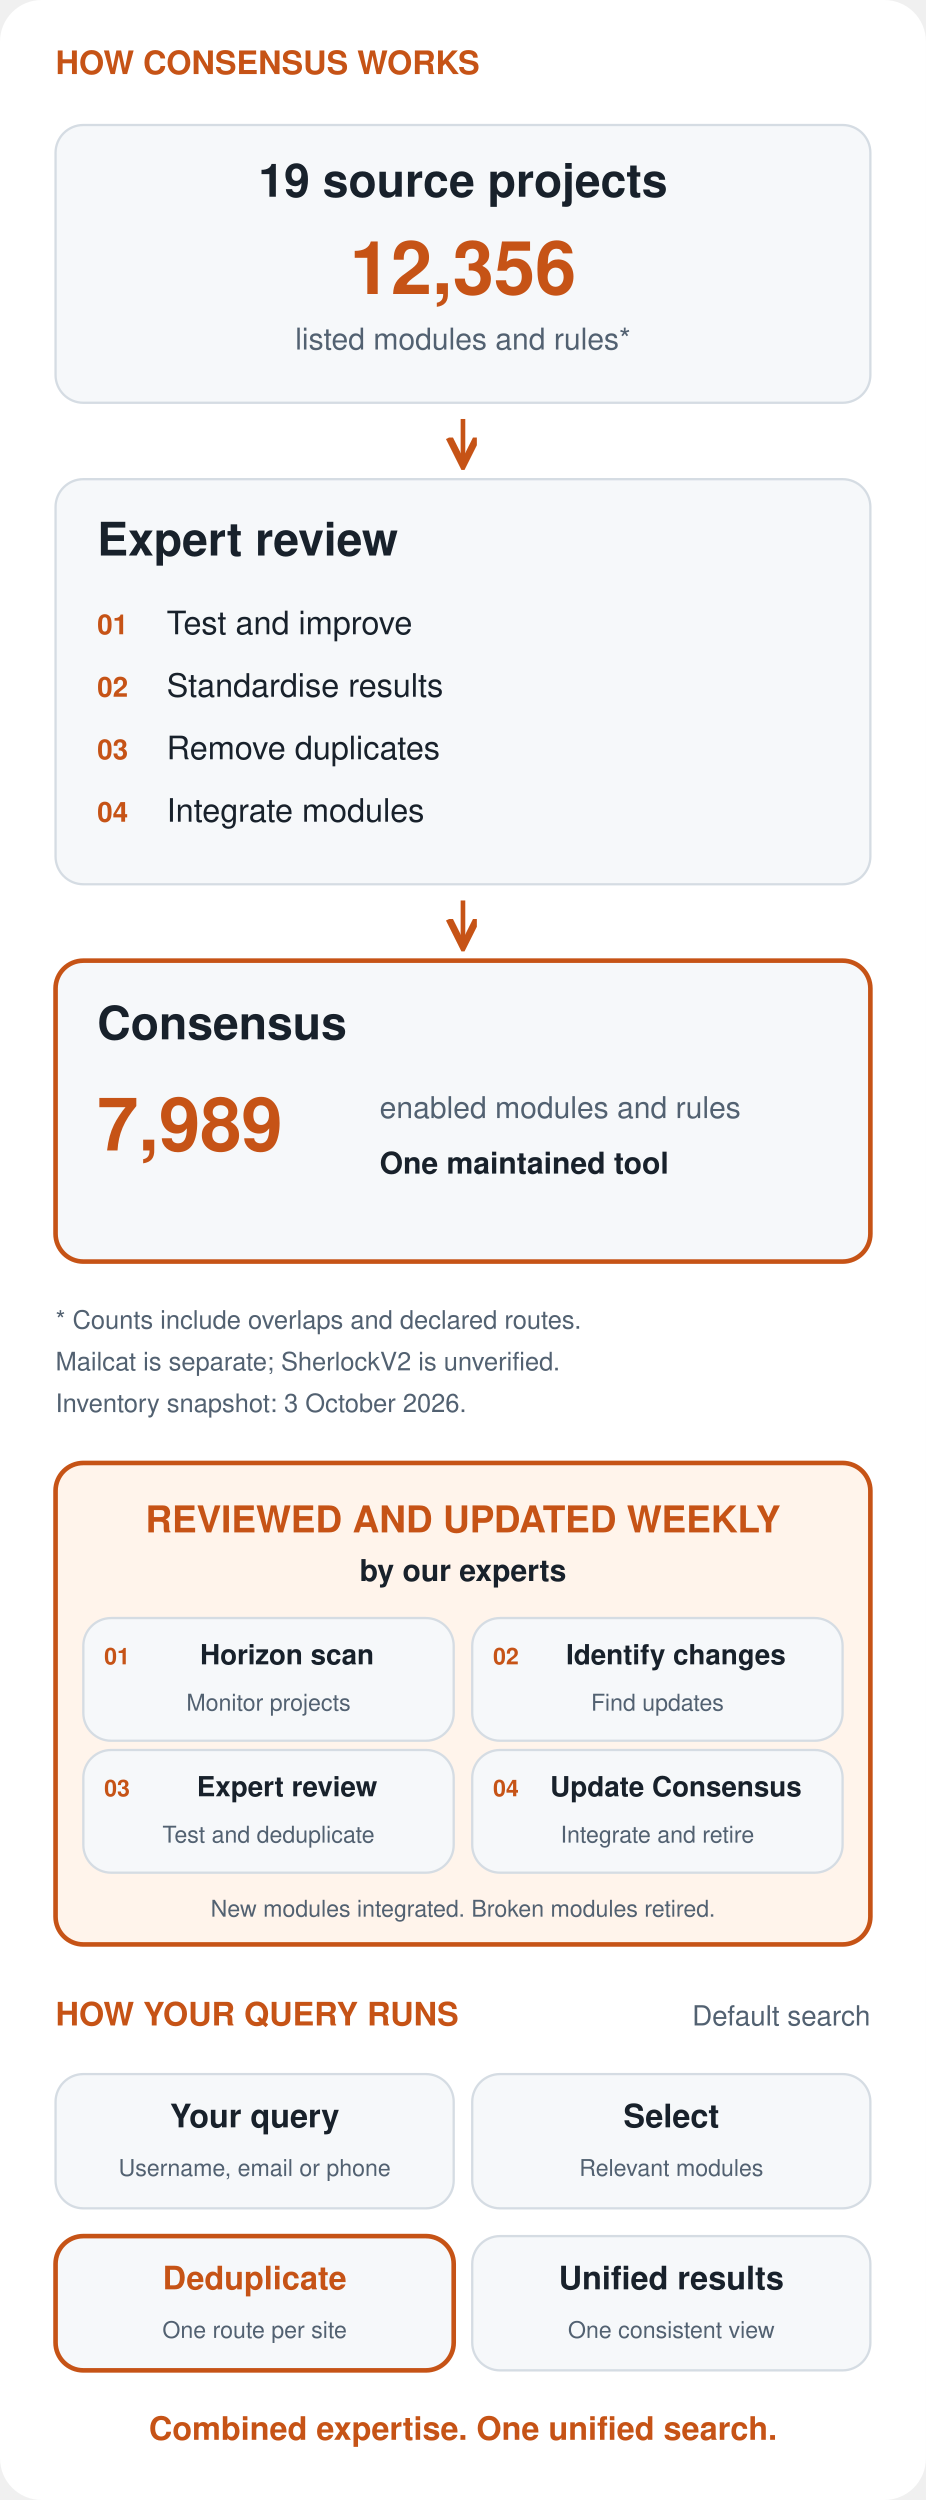
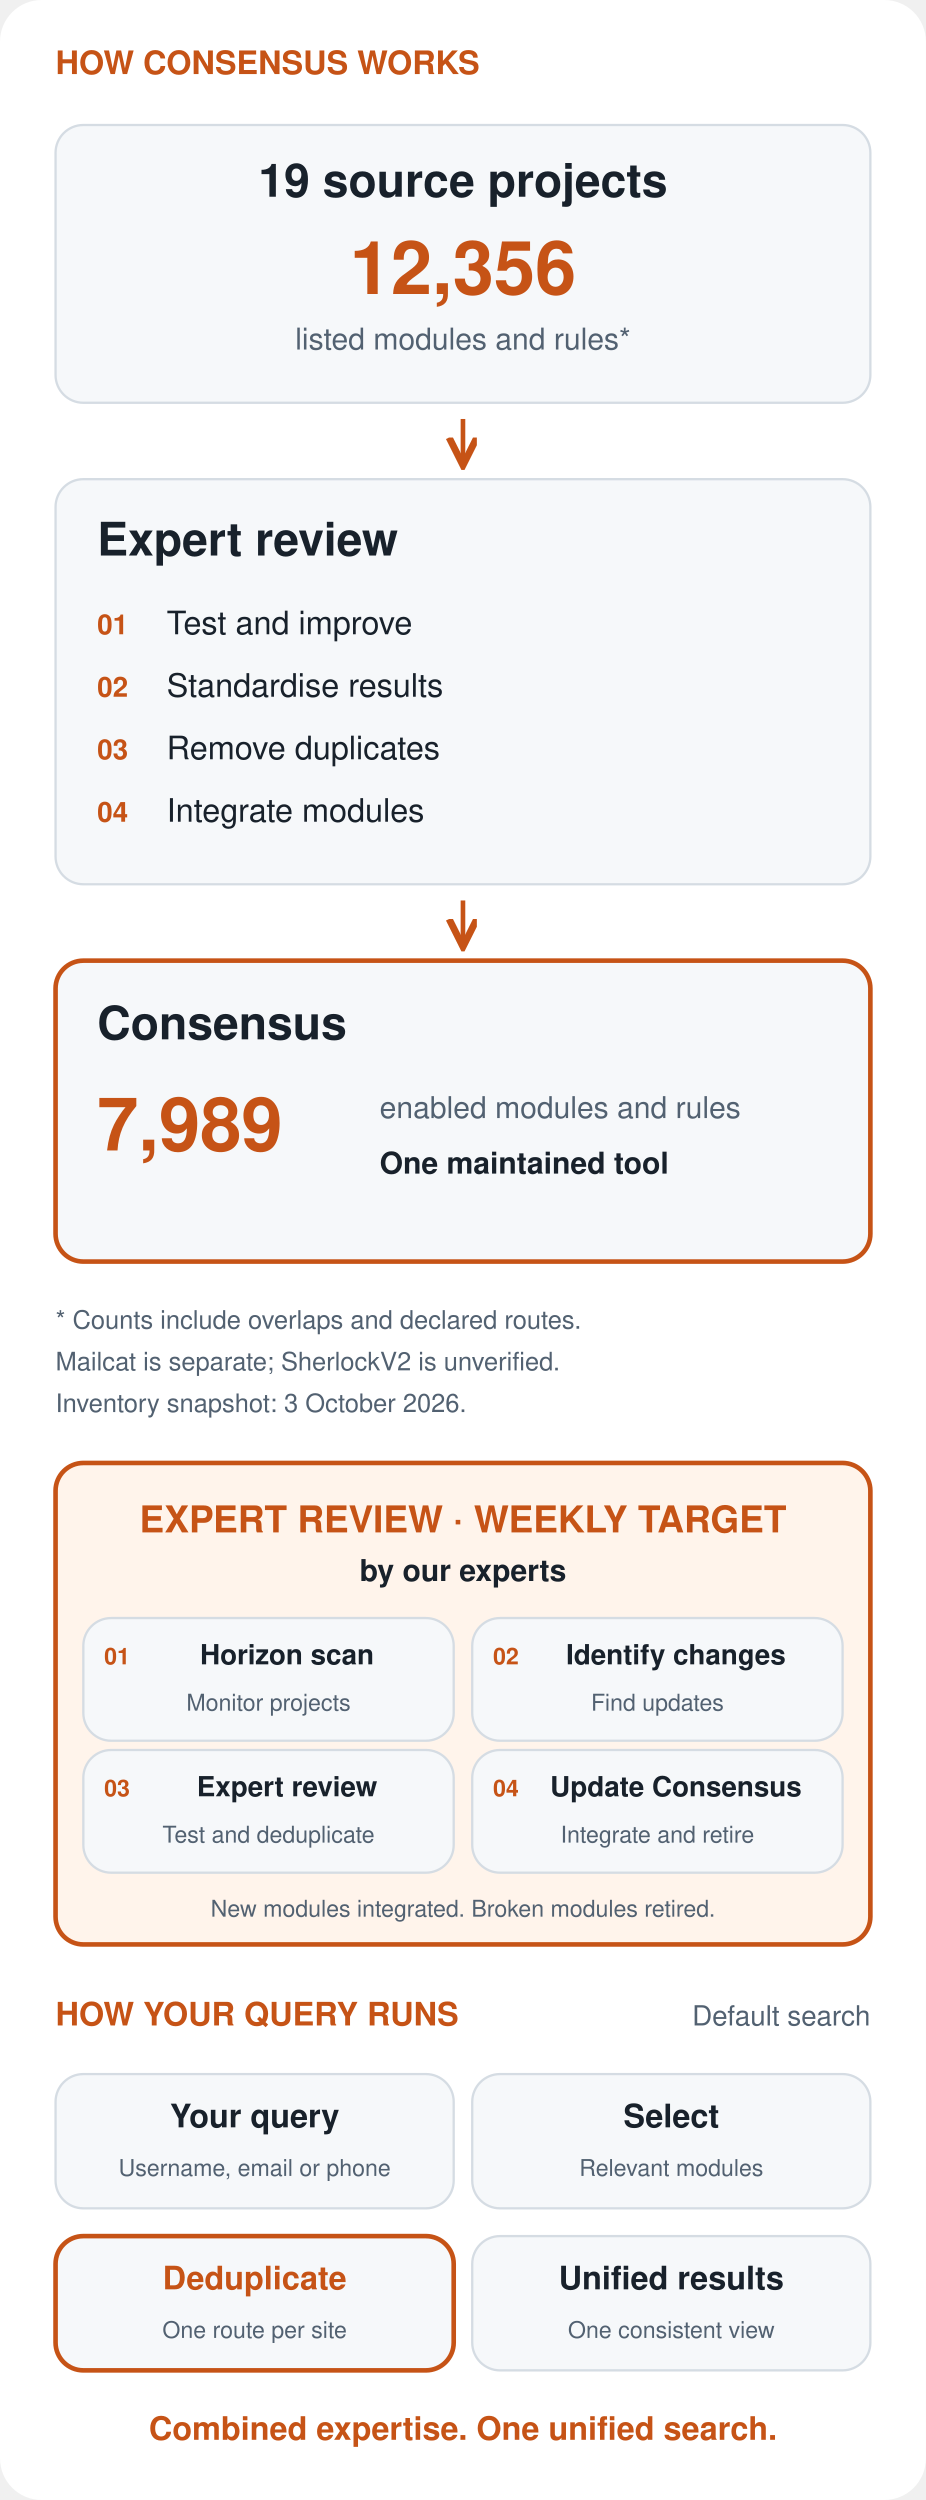
<svg xmlns="http://www.w3.org/2000/svg" width="400" height="1080" viewBox="0 0 400 1080" role="img" aria-labelledby="title desc">
  <rect width="400" height="1080" rx="18" fill="#ffffff" />
  <defs>
    <marker id="arrow" markerWidth="7" markerHeight="7" refX="5" refY="3" orient="auto">
      <path d="M0 0L6 3L0 6" fill="none" stroke="#c65316" stroke-width="1.5" />
    </marker>
  </defs>
  <g font-family="Segoe UI, Helvetica, Arial, sans-serif">
    <text x="24" y="32" font-size="14" fill="#c65316" font-weight="700" text-anchor="start">HOW CONSENSUS WORKS</text>
    <rect x="24" y="54" width="352" height="120" rx="12" fill="#f6f8fa" stroke="#d5dce3" stroke-width="1" />
    <text x="200" y="85" font-size="20" fill="#18212b" font-weight="650" text-anchor="middle">19 source projects</text>
    <text x="200" y="127" font-size="32" fill="#c65316" font-weight="700" text-anchor="middle">12,356</text>
    <text x="200" y="151" font-size="13" fill="#526171" font-weight="400" text-anchor="middle">listed modules and rules*</text>
    <path d="M200 181L200 199" fill="none" stroke="#c65316" stroke-width="2" marker-end="url(#arrow)" />
    <rect x="24" y="207" width="352" height="175" rx="12" fill="#f6f8fa" stroke="#d5dce3" stroke-width="1" />
    <text x="42" y="240" font-size="20" fill="#18212b" font-weight="650" text-anchor="start">Expert review</text>
    <text x="42" y="274" font-size="12" fill="#c65316" font-weight="700" text-anchor="start">01</text>
    <text x="72" y="274" font-size="14" fill="#18212b" font-weight="400" text-anchor="start">Test and improve</text>
    <text x="42" y="301" font-size="12" fill="#c65316" font-weight="700" text-anchor="start">02</text>
    <text x="72" y="301" font-size="14" fill="#18212b" font-weight="400" text-anchor="start">Standardise results</text>
    <text x="42" y="328" font-size="12" fill="#c65316" font-weight="700" text-anchor="start">03</text>
    <text x="72" y="328" font-size="14" fill="#18212b" font-weight="400" text-anchor="start">Remove duplicates</text>
    <text x="42" y="355" font-size="12" fill="#c65316" font-weight="700" text-anchor="start">04</text>
    <text x="72" y="355" font-size="14" fill="#18212b" font-weight="400" text-anchor="start">Integrate modules</text>
    <path d="M200 389L200 407" fill="none" stroke="#c65316" stroke-width="2" marker-end="url(#arrow)" />
    <rect x="24" y="415" width="352" height="130" rx="12" fill="#f6f8fa" stroke="#c65316" stroke-width="2" />
    <text x="42" y="449" font-size="20" fill="#18212b" font-weight="650" text-anchor="start">Consensus</text>
    <text x="42" y="497" font-size="32" fill="#c65316" font-weight="700" text-anchor="start">7,989</text>
    <text x="164" y="483" font-size="13" fill="#526171" font-weight="400" text-anchor="start">enabled modules and rules</text>
    <text x="164" y="507" font-size="13" fill="#18212b" font-weight="600" text-anchor="start">One maintained tool</text>
    <text x="24" y="574" font-size="11" fill="#526171" font-weight="400" text-anchor="start">* Counts include overlaps and declared routes.</text>
    <text x="24" y="592" font-size="11" fill="#526171" font-weight="400" text-anchor="start">Mailcat is separate; SherlockV2 is unverified.</text>
    <text x="24" y="610" font-size="11" fill="#526171" font-weight="400" text-anchor="start">Inventory snapshot: 3 October 2026.</text>
    <rect x="24" y="632" width="352" height="208" rx="12" fill="#fff4eb" stroke="#c65316" stroke-width="2" />
-     <text x="200" y="662" font-size="16" fill="#c65316" font-weight="700" text-anchor="middle">REVIEWED AND UPDATED WEEKLY</text>
+     <text x="200" y="662" font-size="16" fill="#c65316" font-weight="700" text-anchor="middle">EXPERT REVIEW · WEEKLY TARGET</text>
    <text x="200" y="683" font-size="13" fill="#18212b" font-weight="600" text-anchor="middle">by our experts</text>
    <rect x="36" y="699" width="160" height="53" rx="12" fill="#f6f8fa" stroke="#d5dce3" stroke-width="1" />
    <text x="45" y="719" font-size="10" fill="#c65316" font-weight="700" text-anchor="start">01</text>
    <text x="124" y="719" font-size="12" fill="#18212b" font-weight="600" text-anchor="middle">Horizon scan</text>
    <text x="116" y="739" font-size="10" fill="#526171" font-weight="400" text-anchor="middle">Monitor projects</text>
    <rect x="204" y="699" width="160" height="53" rx="12" fill="#f6f8fa" stroke="#d5dce3" stroke-width="1" />
    <text x="213" y="719" font-size="10" fill="#c65316" font-weight="700" text-anchor="start">02</text>
    <text x="292" y="719" font-size="12" fill="#18212b" font-weight="600" text-anchor="middle">Identify changes</text>
    <text x="284" y="739" font-size="10" fill="#526171" font-weight="400" text-anchor="middle">Find updates</text>
    <rect x="36" y="756" width="160" height="53" rx="12" fill="#f6f8fa" stroke="#d5dce3" stroke-width="1" />
    <text x="45" y="776" font-size="10" fill="#c65316" font-weight="700" text-anchor="start">03</text>
    <text x="124" y="776" font-size="12" fill="#18212b" font-weight="600" text-anchor="middle">Expert review</text>
    <text x="116" y="796" font-size="10" fill="#526171" font-weight="400" text-anchor="middle">Test and deduplicate</text>
    <rect x="204" y="756" width="160" height="53" rx="12" fill="#f6f8fa" stroke="#d5dce3" stroke-width="1" />
    <text x="213" y="776" font-size="10" fill="#c65316" font-weight="700" text-anchor="start">04</text>
    <text x="292" y="776" font-size="12" fill="#18212b" font-weight="600" text-anchor="middle">Update Consensus</text>
    <text x="284" y="796" font-size="10" fill="#526171" font-weight="400" text-anchor="middle">Integrate and retire</text>
    <text x="200" y="828" font-size="10" fill="#526171" font-weight="400" text-anchor="middle">New modules integrated. Broken modules retired.</text>
    <text x="24" y="875" font-size="14" fill="#c65316" font-weight="700" text-anchor="start">HOW YOUR QUERY RUNS</text>
    <text x="376" y="875" font-size="12" fill="#526171" font-weight="400" text-anchor="end">Default search</text>
    <rect x="24" y="896" width="172" height="58" rx="12" fill="#f6f8fa" stroke="#d5dce3" stroke-width="1" />
    <text x="110" y="919" font-size="14" fill="#18212b" font-weight="600" text-anchor="middle">Your query</text>
    <text x="110" y="940" font-size="10" fill="#526171" font-weight="400" text-anchor="middle">Username, email or phone</text>
    <rect x="204" y="896" width="172" height="58" rx="12" fill="#f6f8fa" stroke="#d5dce3" stroke-width="1" />
    <text x="290" y="919" font-size="14" fill="#18212b" font-weight="600" text-anchor="middle">Select</text>
    <text x="290" y="940" font-size="10" fill="#526171" font-weight="400" text-anchor="middle">Relevant modules</text>
    <rect x="24" y="966" width="172" height="58" rx="12" fill="#f6f8fa" stroke="#c65316" stroke-width="2" />
    <text x="110" y="989" font-size="14" fill="#c65316" font-weight="600" text-anchor="middle">Deduplicate</text>
    <text x="110" y="1010" font-size="10" fill="#526171" font-weight="400" text-anchor="middle">One route per site</text>
    <rect x="204" y="966" width="172" height="58" rx="12" fill="#f6f8fa" stroke="#d5dce3" stroke-width="1" />
    <text x="290" y="989" font-size="14" fill="#18212b" font-weight="600" text-anchor="middle">Unified results</text>
    <text x="290" y="1010" font-size="10" fill="#526171" font-weight="400" text-anchor="middle">One consistent view</text>
    <text x="200" y="1054" font-size="14" fill="#c65316" font-weight="600" text-anchor="middle">Combined expertise. One unified search.</text>
  </g>
</svg>
